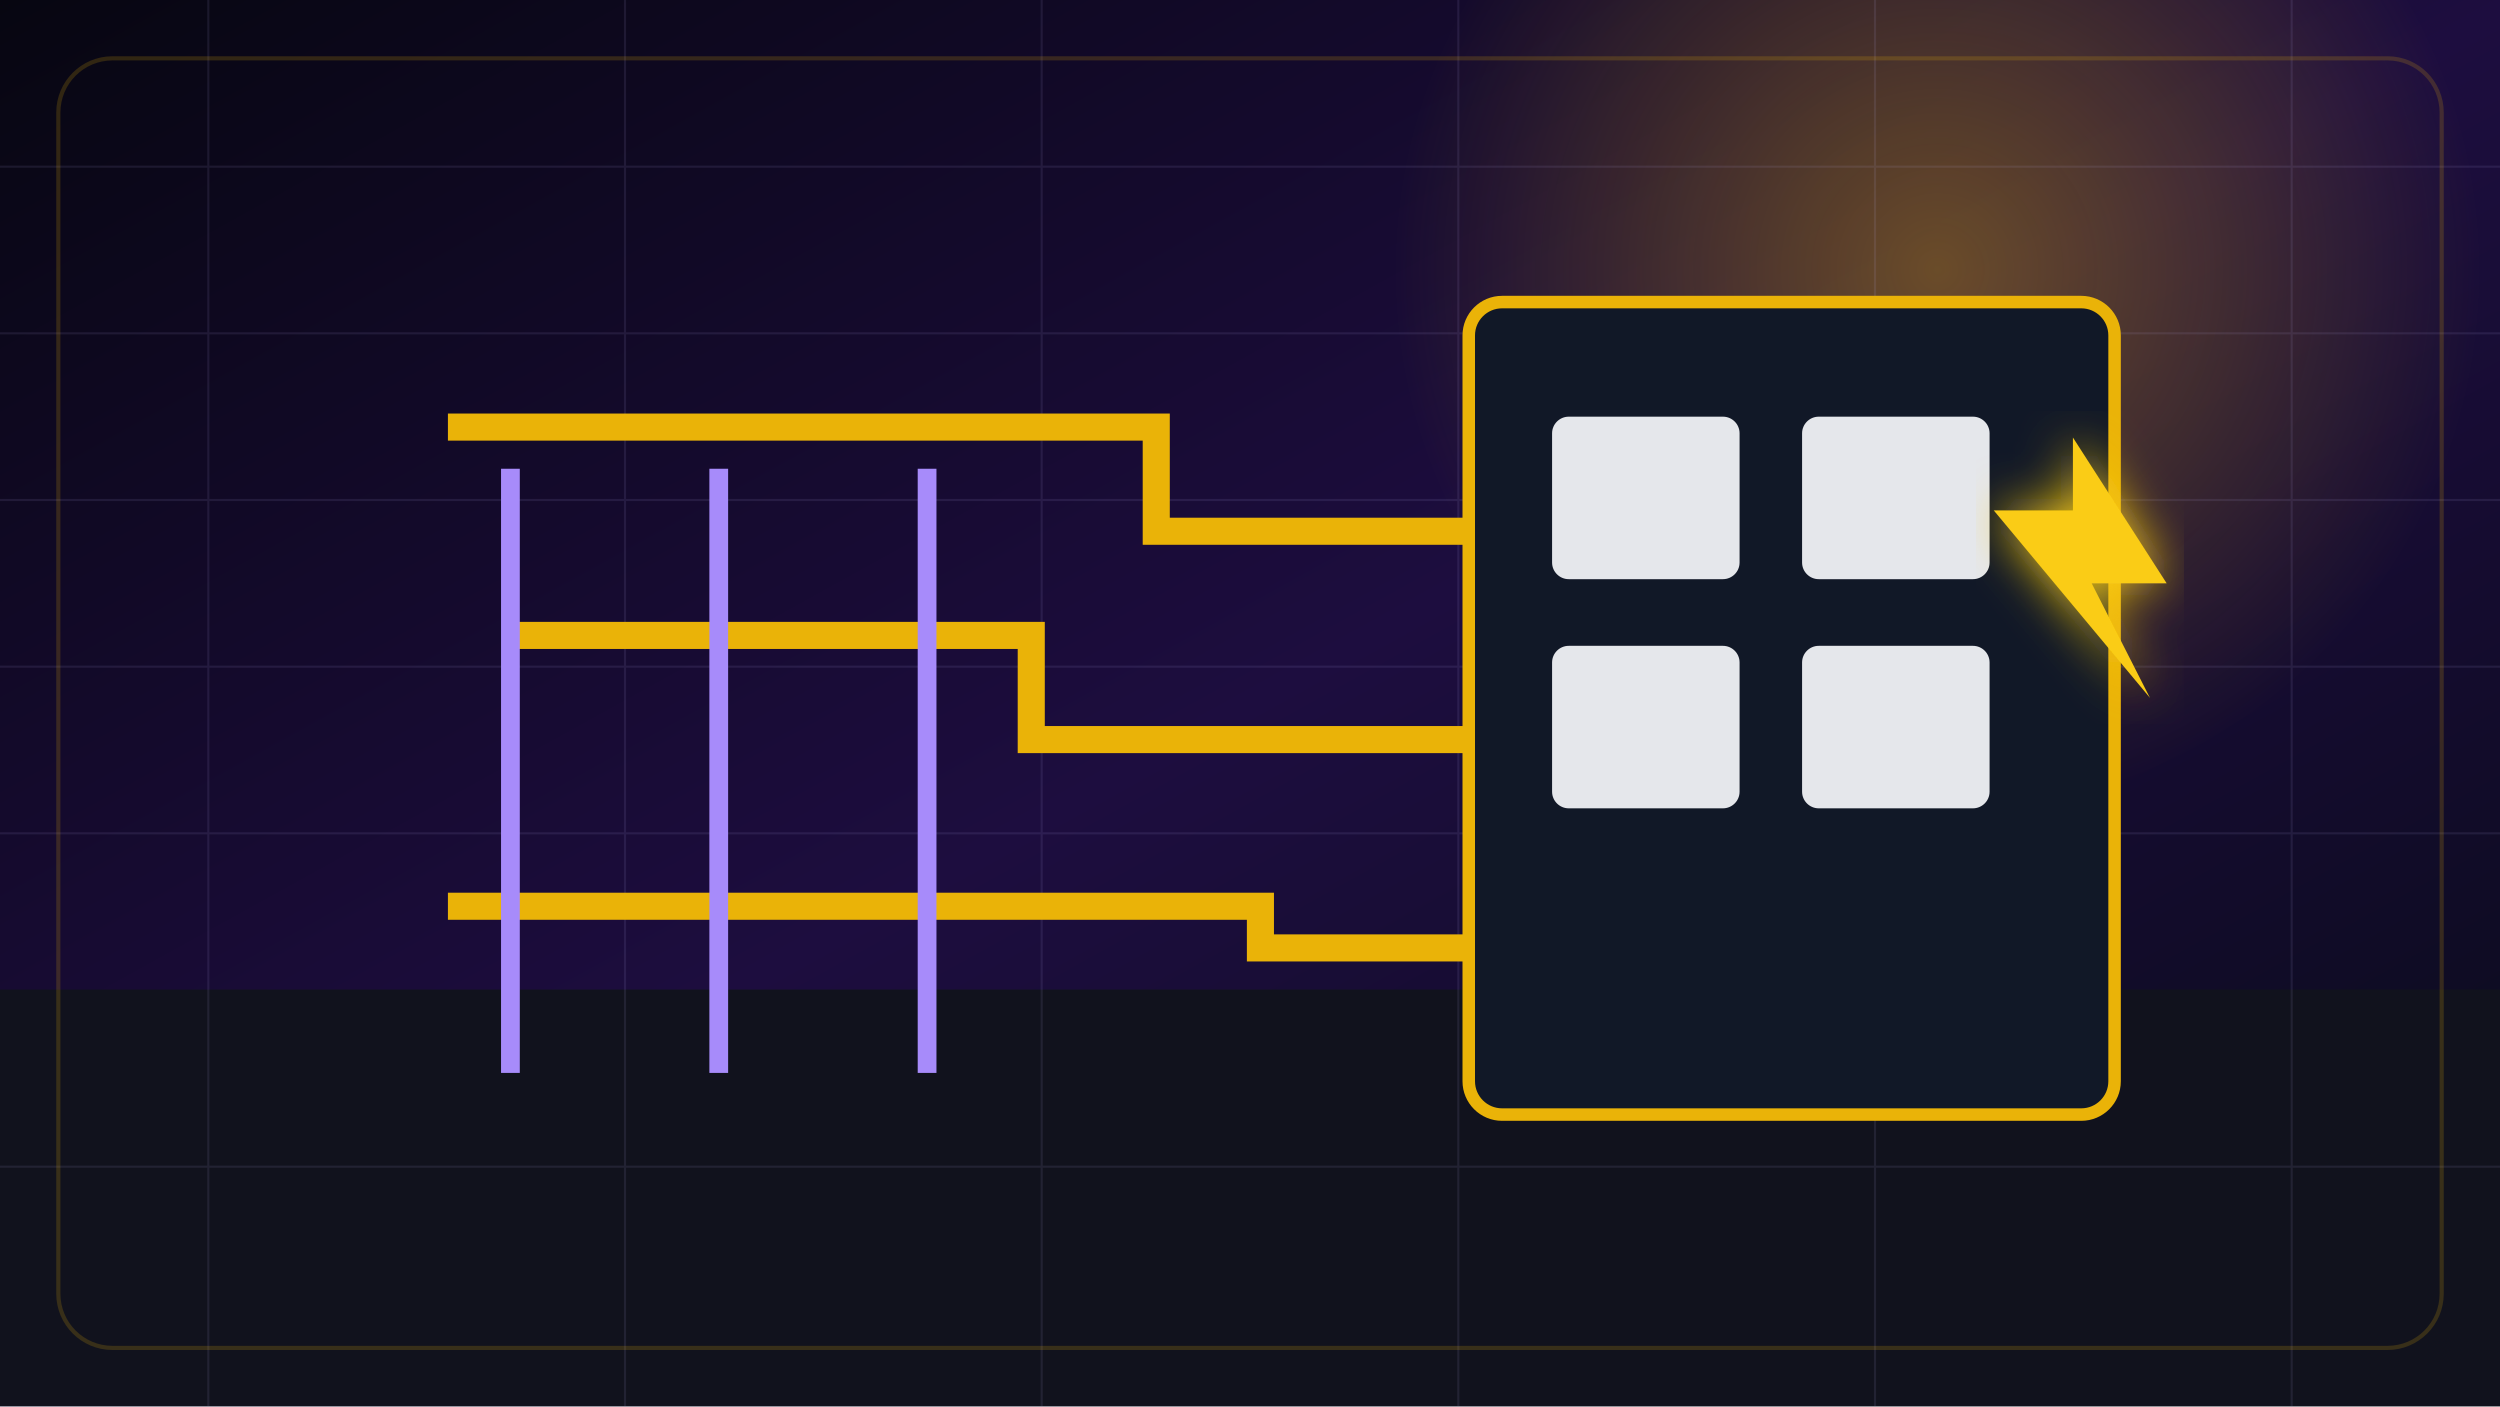
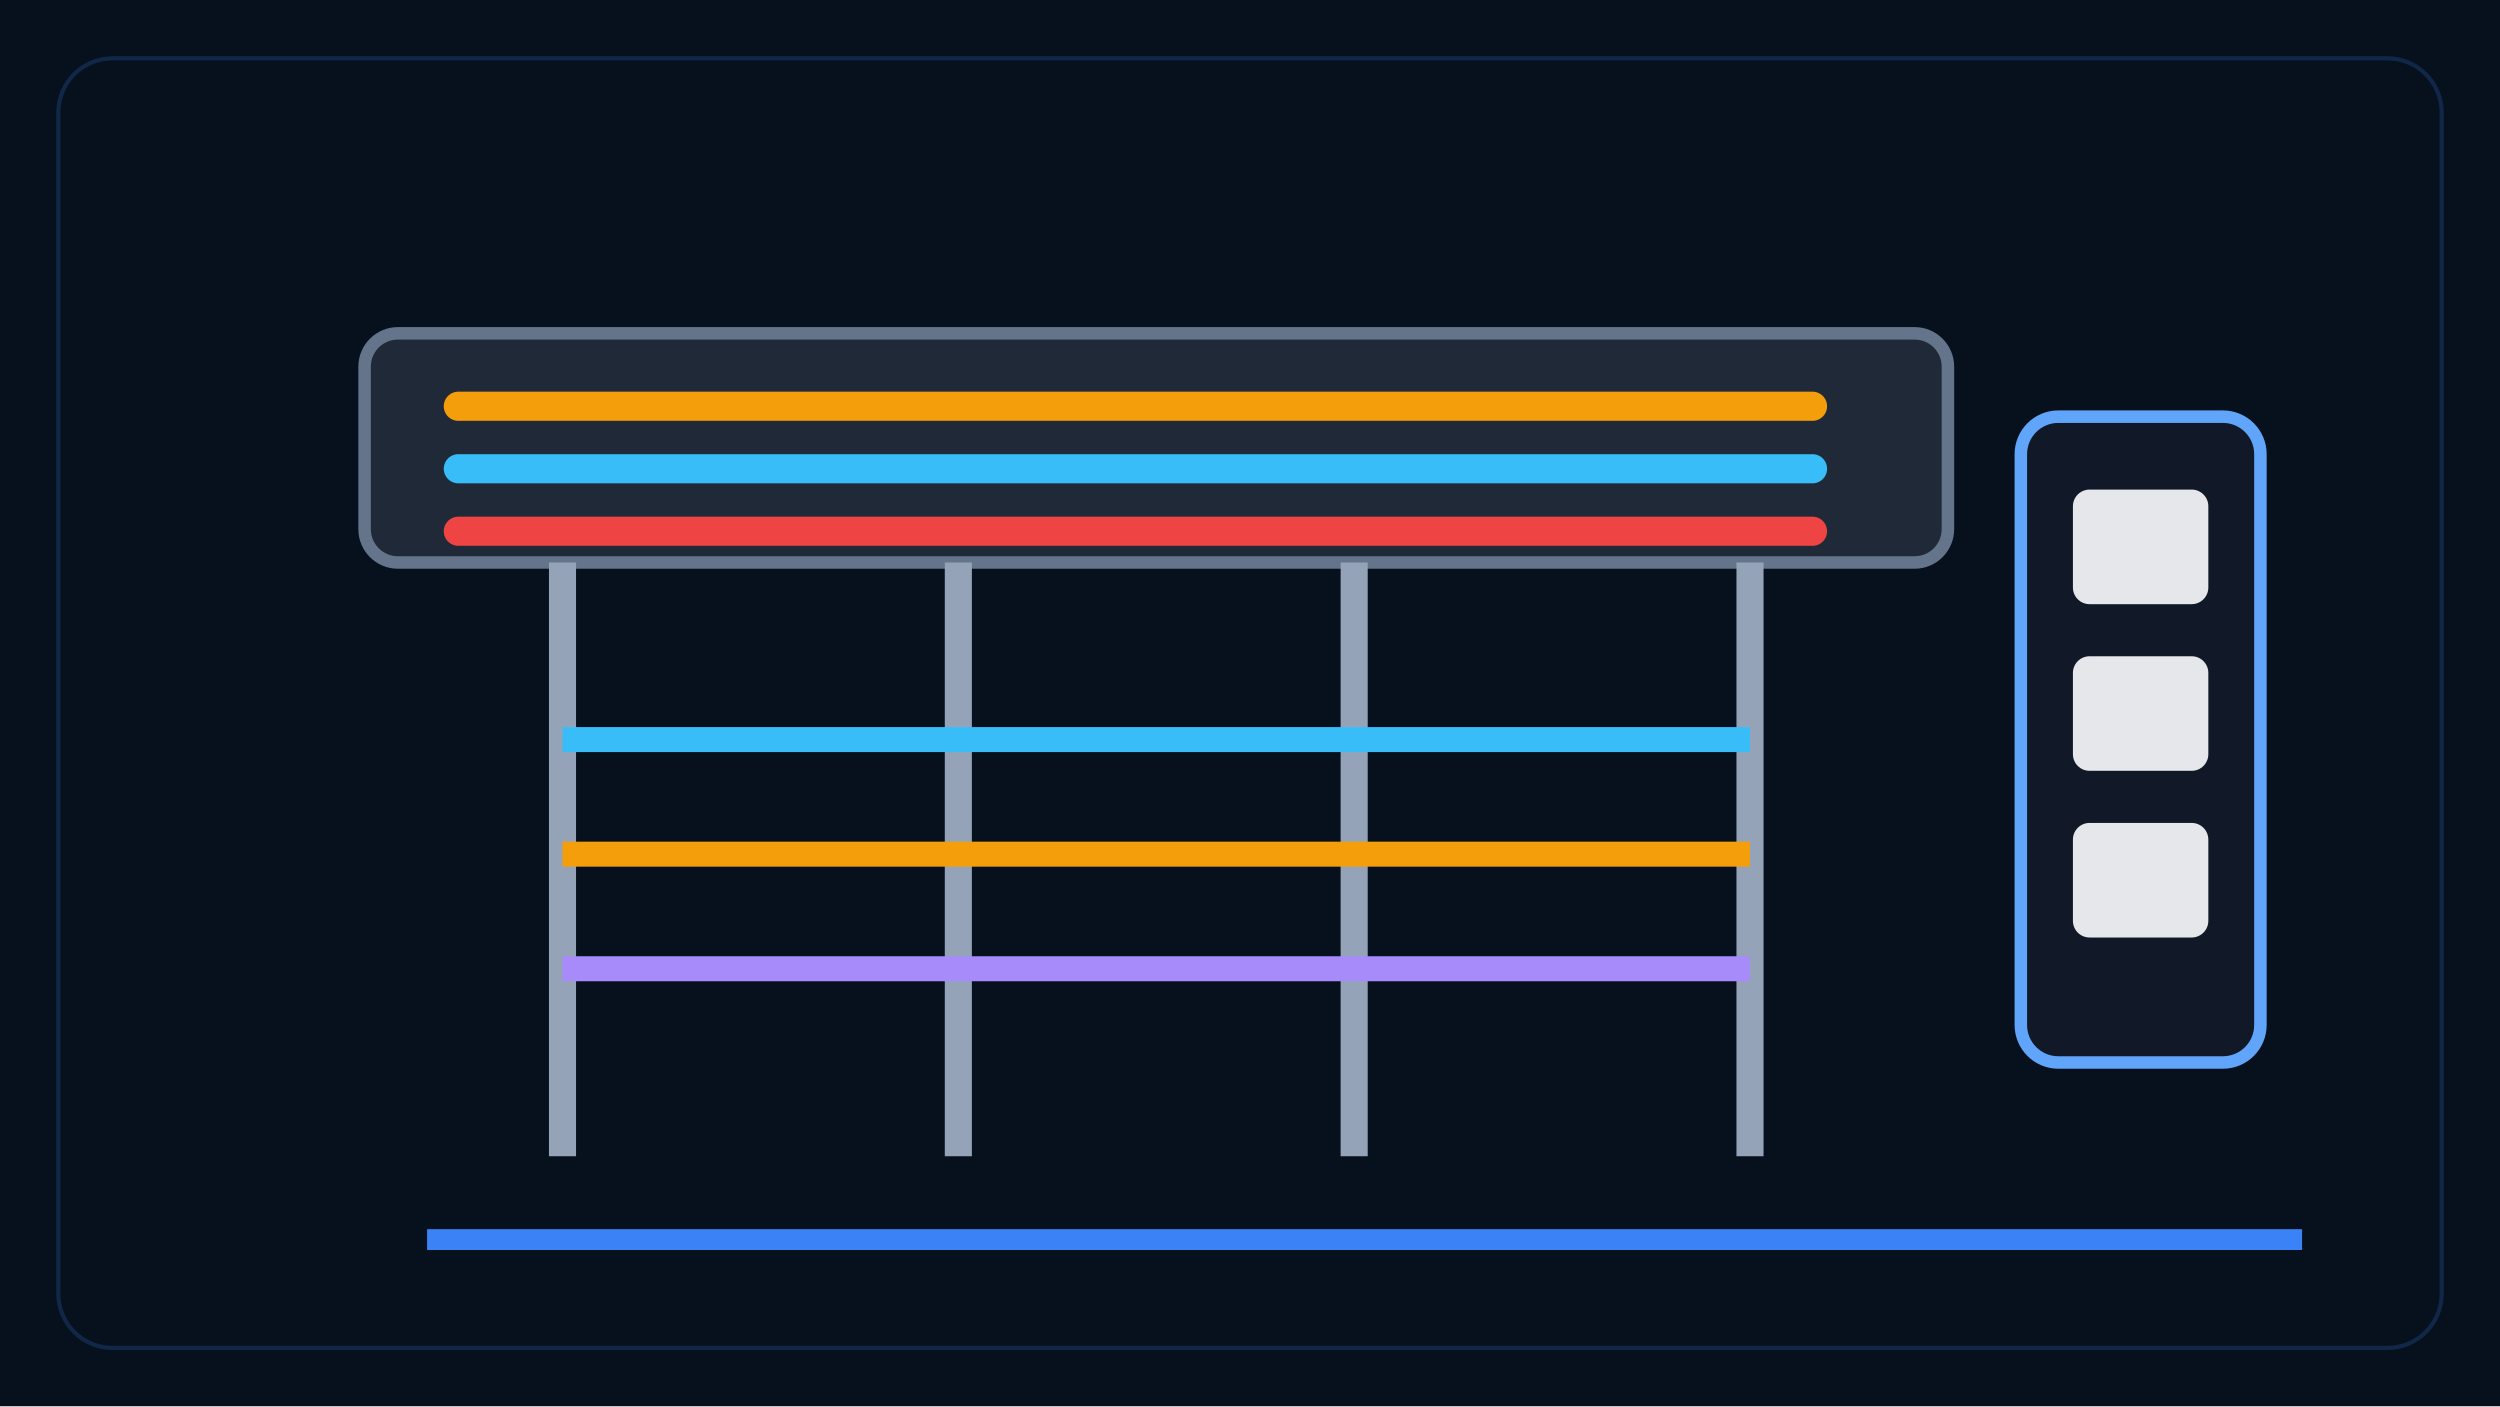
- <svg xmlns="http://www.w3.org/2000/svg" viewBox="0 0 1200 675" width="1200" height="675">
-   <defs>
-     <linearGradient id="bg" x1="0" y1="0" x2="1" y2="1">
-       <stop stop-color="#070611" />
-       <stop offset=".5" stop-color="#1d0d3f" />
-       <stop offset="1" stop-color="#080b17" />
-     </linearGradient>
-     <radialGradient id="halo">
-       <stop stop-color="#eab308" stop-opacity=".38" />
-       <stop offset="1" stop-color="#eab308" stop-opacity="0" />
-     </radialGradient>
-     <filter id="glow">
-       <feGaussianBlur stdDeviation="12" result="b" />
-       <feMerge>
-         <feMergeNode in="b" />
-         <feMergeNode in="SourceGraphic" />
-       </feMerge>
-     </filter>
-   </defs>
-   <rect width="1200" height="675" fill="url(#bg)" />
-   <circle cx="930" cy="130" r="260" fill="url(#halo)" />
-   <rect y="475" width="1200" height="200" fill="#11121d" />
-   <g opacity=".1" stroke="#c4b5fd">
-     <path d="M0 80H1200M0 160H1200M0 240H1200M0 320H1200M0 400H1200M0 560H1200M100 0V675M300 0V675M500 0V675M700 0V675M900 0V675M1100 0V675" />
+ <svg xmlns="http://www.w3.org/2000/svg" viewBox="0 0 1200 675">
+   <rect width="1200" height="675" fill="#07101d" />
+   <g transform="translate(95 80)">
+     <rect x="80" y="80" width="760" height="110" rx="16" fill="#1f2937" stroke="#64748b" stroke-width="6" />
+     <g stroke-linecap="round" fill="none">
+       <path d="M125 115h650" stroke="#f59e0b" stroke-width="14" />
+       <path d="M125 145h650" stroke="#38bdf8" stroke-width="14" />
+       <path d="M125 175h650" stroke="#ef4444" stroke-width="14" />
+     </g>
+     <g stroke="#94a3b8" stroke-width="13">
+       <path d="M175 190v285M365 190v285M555 190v285M745 190v285" />
+     </g>
+     <g stroke-width="12" fill="none">
+       <path d="M175 275h570" stroke="#38bdf8" />
+       <path d="M175 330h570" stroke="#f59e0b" />
+       <path d="M175 385h570" stroke="#a78bfa" />
+     </g>
+     <rect x="875" y="120" width="115" height="310" rx="18" fill="#111827" stroke="#60a5fa" stroke-width="6" />
+     <g fill="#e5e7eb">
+       <rect x="900" y="155" width="65" height="55" rx="8" />
+       <rect x="900" y="235" width="65" height="55" rx="8" />
+       <rect x="900" y="315" width="65" height="55" rx="8" />
+     </g>
+     <path d="M110 515h900" stroke="#3b82f6" stroke-width="10" />
  </g>
-   <g transform="translate(135 105)">
-     <rect x="570" y="40" width="310" height="390" rx="16" fill="#111827" stroke="#eab308" stroke-width="6" />
-     <g fill="#e5e7eb">
-       <rect x="610" y="95" width="90" height="78" rx="8" />
-       <rect x="730" y="95" width="90" height="78" rx="8" />
-       <rect x="610" y="205" width="90" height="78" rx="8" />
-       <rect x="730" y="205" width="90" height="78" rx="8" />
-     </g>
-     <g stroke="#eab308" stroke-width="13" fill="none">
-       <path d="M80 100H420V150H570" />
-       <path d="M110 200H360V250H570" />
-       <path d="M80 330H470V350H570" />
-     </g>
-     <g stroke="#a78bfa" stroke-width="9" fill="none">
-       <path d="M110 120V410" />
-       <path d="M210 120V410" />
-       <path d="M310 120V410" />
-     </g>
-     <path d="M860 105l45 70h-36l28 55-75-90h38z" fill="#facc15" filter="url(#glow)" />
-   </g>
-   <rect x="28" y="28" width="1144" height="619" rx="26" fill="none" stroke="#eab308" stroke-opacity=".18" stroke-width="2" />
+   <rect x="28" y="28" width="1144" height="619" rx="26" fill="none" stroke="#3b82f6" stroke-opacity=".2" stroke-width="2" />
</svg>
